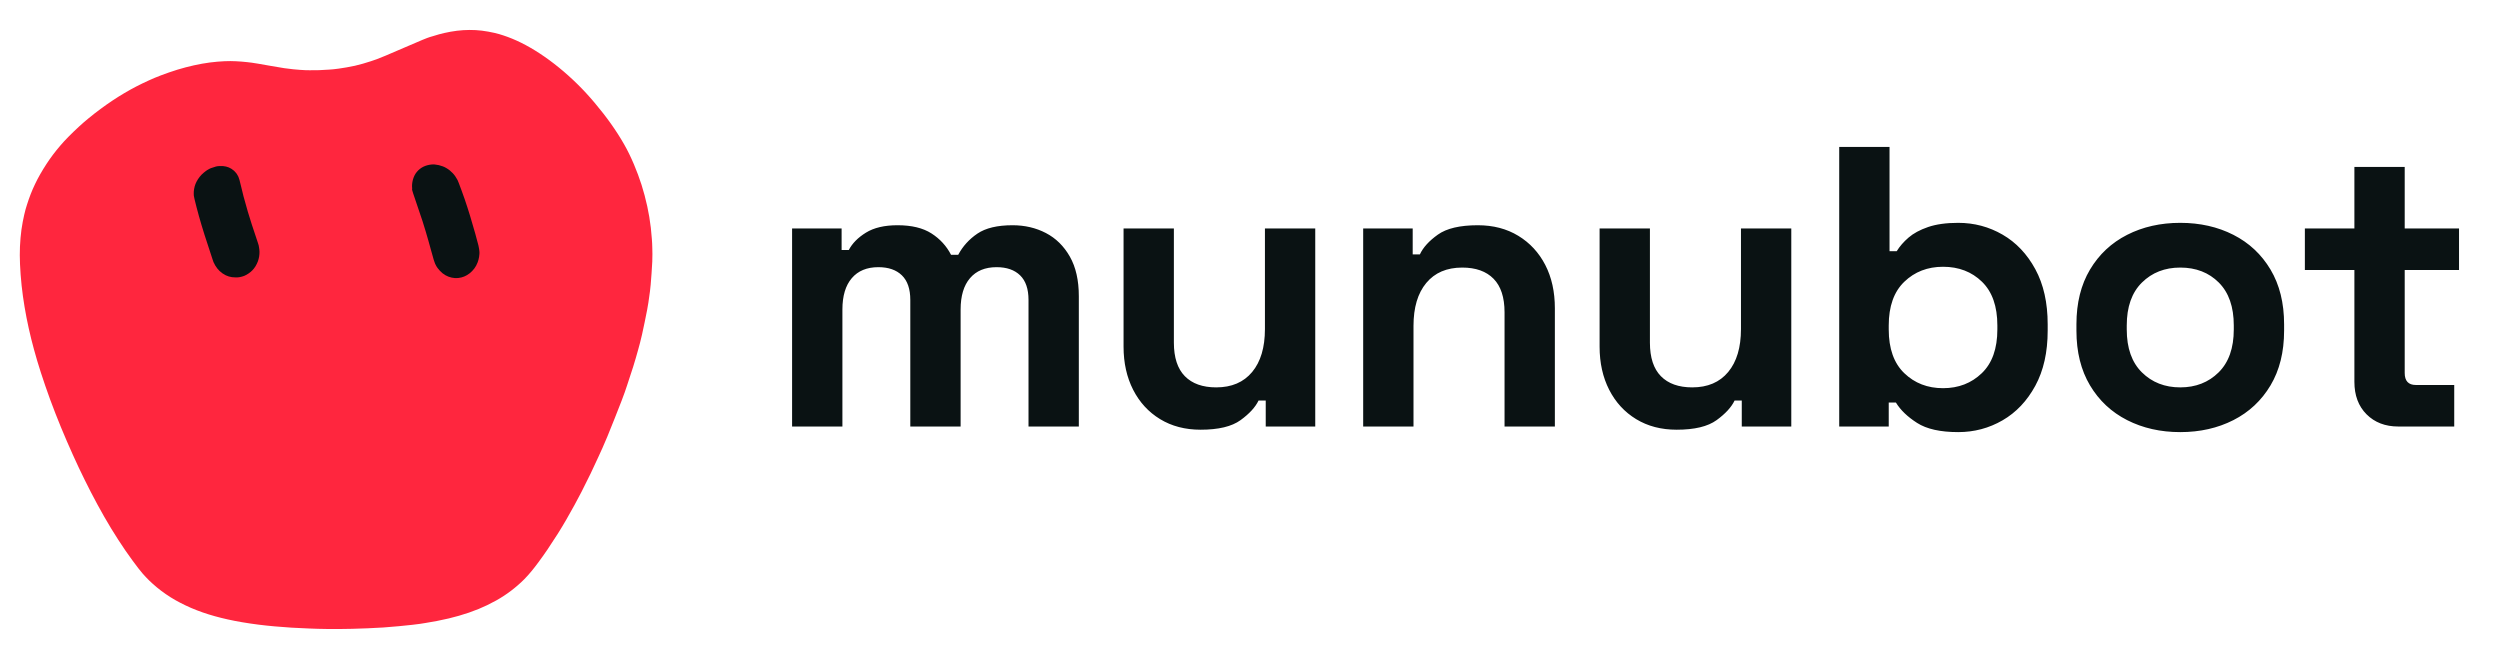
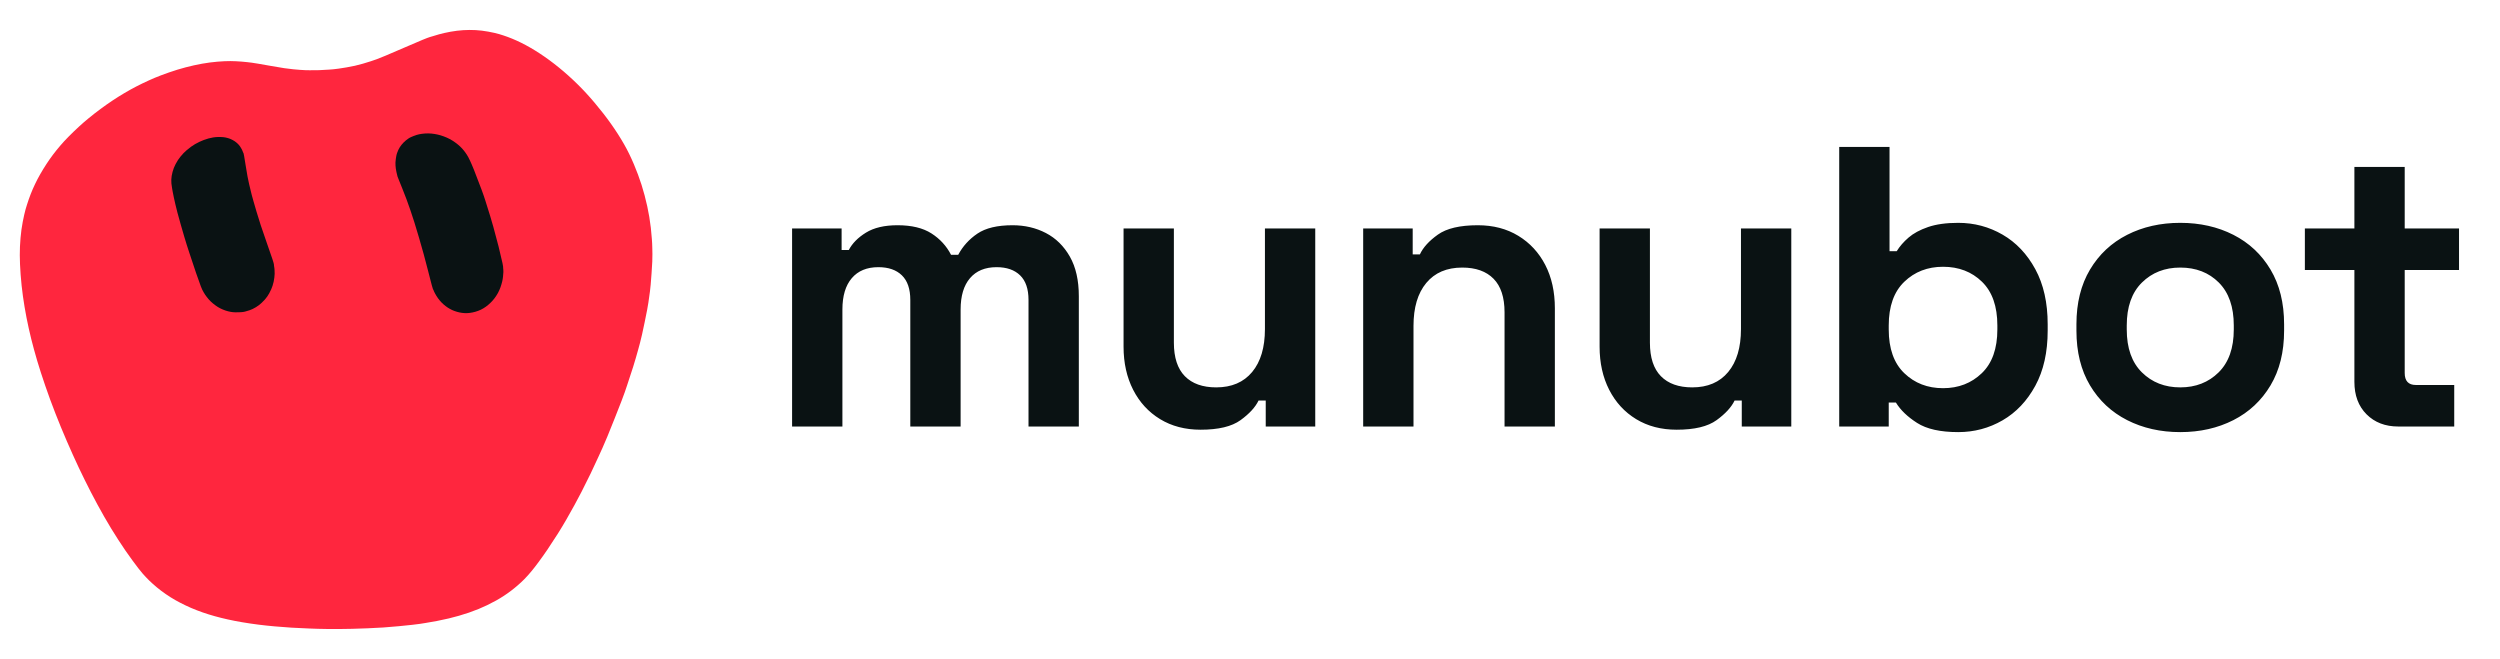
<svg xmlns="http://www.w3.org/2000/svg" viewBox="0 0 1252 330" width="1252" height="330" role="img" aria-label="munubot">
  <g transform="translate(-47.24 -58.93) scale(0.42122)">
    <path fill="#FF263E" d="M530.86 887.52C519.78 887.82 510.06 887.80 501.52 887.73C492.97 887.67 486.72 887.41 479.59 887.14C472.46 886.88 465.49 886.55 458.71 886.14C451.93 885.72 445.41 885.23 438.90 884.63C432.39 884.04 426.13 883.41 419.65 882.58C413.17 881.76 406.13 880.72 400.01 879.68C393.89 878.65 388.35 877.55 382.93 876.35C377.50 875.15 372.42 873.88 367.46 872.49C362.50 871.11 357.88 869.68 353.18 868.04C348.47 866.39 343.72 864.57 339.22 862.63C334.72 860.69 330.21 858.50 326.16 856.39C322.10 854.28 318.62 852.31 314.89 849.96C311.17 847.62 307.32 844.97 303.81 842.32C300.30 839.68 296.86 836.78 293.83 834.07C290.80 831.37 288.45 829.11 285.63 826.08C282.80 823.04 280.94 821.12 276.88 815.86C272.83 810.60 266.74 802.47 261.30 794.51C255.86 786.55 249.80 777.26 244.23 768.09C238.65 758.93 233.11 749.16 227.86 739.51C222.61 729.87 217.57 719.99 212.74 710.21C207.91 700.44 203.56 691.25 198.88 680.86C194.20 670.47 189.15 658.88 184.63 647.88C180.11 636.88 175.75 625.72 171.76 614.87C167.78 604.02 163.90 592.66 160.70 582.77C157.51 572.87 154.98 564.25 152.59 555.51C150.19 546.78 148.21 538.79 146.34 530.36C144.48 521.94 142.80 513.48 141.39 504.99C139.97 496.50 138.76 487.90 137.85 479.43C136.94 470.95 136.28 461.86 135.95 454.16C135.62 446.45 135.60 440.07 135.88 433.20C136.17 426.33 136.81 419.23 137.65 412.92C138.49 406.61 139.83 400.27 140.92 395.34C142.01 390.40 142.92 387.44 144.22 383.32C145.51 379.20 147.06 374.70 148.67 370.60C150.28 366.50 151.98 362.61 153.85 358.71C155.71 354.81 157.60 351.18 159.86 347.21C162.12 343.23 164.86 338.76 167.41 334.86C169.95 330.97 172.39 327.48 175.14 323.83C177.88 320.18 180.86 316.49 183.90 312.97C186.93 309.45 189.61 306.50 193.34 302.71C197.06 298.93 202.15 294.01 206.25 290.26C210.34 286.50 213.67 283.64 217.90 280.18C222.13 276.72 226.88 272.99 231.61 269.50C236.33 266.00 241.49 262.40 246.24 259.23C250.99 256.07 255.49 253.27 260.12 250.53C264.75 247.79 269.25 245.30 274.02 242.82C278.79 240.35 283.86 237.88 288.76 235.67C293.66 233.45 297.69 231.69 303.41 229.54C309.14 227.38 316.55 224.74 323.10 222.74C329.66 220.75 336.30 219.00 342.73 217.58C349.15 216.15 355.56 215.01 361.65 214.20C367.73 213.38 374.10 212.93 379.23 212.68C384.36 212.44 387.96 212.53 392.43 212.71C396.91 212.89 401.70 213.31 406.08 213.79C410.46 214.27 411.36 214.38 418.70 215.57C426.04 216.77 441.73 219.73 450.12 220.96C458.52 222.19 464.04 222.57 469.08 222.98C474.11 223.39 476.57 223.36 480.33 223.42C484.09 223.47 487.78 223.44 491.63 223.32C495.48 223.19 499.58 222.97 503.42 222.67C507.26 222.36 509.58 222.27 514.68 221.51C519.79 220.75 527.66 219.56 534.05 218.10C540.43 216.63 546.90 214.74 552.98 212.74C559.07 210.74 560.32 210.33 570.56 206.09C580.79 201.85 604.84 191.23 614.40 187.31C623.95 183.40 623.52 183.95 627.90 182.58C632.27 181.20 636.06 180.10 640.66 179.08C645.27 178.06 650.55 177.04 655.53 176.45C660.50 175.86 665.60 175.54 670.52 175.52C675.43 175.50 680.13 175.77 685.01 176.34C689.89 176.92 695.54 178.02 699.81 178.97C704.07 179.91 707.03 180.86 710.58 182.01C714.13 183.17 717.58 184.45 721.13 185.91C724.67 187.37 728.26 188.99 731.86 190.77C735.45 192.55 739.01 194.46 742.71 196.59C746.42 198.73 750.28 201.11 754.07 203.60C757.86 206.09 761.66 208.74 765.46 211.53C769.25 214.32 773.11 217.32 776.83 220.35C780.55 223.37 784.14 226.44 787.77 229.70C791.41 232.95 795.10 236.41 798.63 239.89C802.17 243.37 805.57 246.88 808.99 250.59C812.42 254.29 815.75 258.09 819.16 262.14C822.58 266.18 826.28 270.75 829.48 274.86C832.69 278.98 835.55 282.84 838.38 286.83C841.22 290.82 843.88 294.74 846.48 298.79C849.08 302.84 851.72 307.18 853.99 311.15C856.25 315.12 858.10 318.58 860.07 322.61C862.05 326.64 864.09 331.20 865.86 335.33C867.62 339.46 869.15 343.33 870.65 347.38C872.16 351.44 873.59 355.53 874.90 359.65C876.21 363.77 877.38 367.84 878.52 372.10C879.65 376.35 880.76 380.87 881.69 385.17C882.63 389.46 883.42 393.62 884.12 397.86C884.83 402.11 885.42 406.28 885.93 410.64C886.43 414.99 886.87 419.94 887.16 423.99C887.46 428.03 887.61 430.43 887.69 434.92C887.78 439.41 887.98 443.70 887.66 450.90C887.35 458.11 886.39 471.16 885.78 478.17C885.17 485.18 884.68 487.95 883.98 492.95C883.28 497.95 883.00 500.67 881.58 508.15C880.15 515.64 877.24 529.86 875.43 537.87C873.62 545.88 872.46 549.89 870.72 556.22C868.98 562.55 867.15 568.86 864.98 575.85C862.81 582.83 859.99 591.38 857.68 598.15C855.37 604.93 855.06 606.33 851.14 616.49C847.22 626.66 838.75 648.08 834.17 659.15C829.60 670.22 827.00 675.62 823.70 682.89C820.41 690.17 817.78 695.83 814.41 702.80C811.04 709.77 806.67 718.49 803.49 724.72C800.30 730.94 798.29 734.68 795.29 740.15C792.30 745.63 788.82 751.88 785.52 757.56C782.22 763.24 779.20 768.32 775.48 774.24C771.76 780.15 767.02 787.40 763.19 793.05C759.36 798.69 755.72 803.76 752.51 808.11C749.31 812.46 746.77 815.75 743.96 819.13C741.15 822.52 738.37 825.61 735.65 828.40C732.93 831.19 730.32 833.53 727.63 835.87C724.94 838.22 722.29 840.36 719.51 842.46C716.73 844.56 713.86 846.57 710.94 848.48C708.02 850.38 705.24 852.07 701.97 853.90C698.71 855.72 694.78 857.74 691.33 859.41C687.89 861.07 684.92 862.40 681.31 863.88C677.69 865.35 673.56 866.92 669.63 868.28C665.71 869.63 661.73 870.86 657.74 872.01C653.74 873.16 650.05 874.15 645.69 875.18C641.33 876.22 636.21 877.31 631.58 878.21C626.94 879.11 622.78 879.83 617.88 880.60C612.97 881.36 610.45 881.90 602.15 882.79C593.84 883.68 579.91 885.14 568.03 885.93C556.15 886.72 541.95 887.22 530.86 887.52Z" />
-     <path fill="#0A1213" d="M656.98 470.44C655.67 470.57 654.34 470.61 653.02 470.53C651.71 470.45 650.38 470.24 649.09 469.95C647.80 469.66 646.52 469.28 645.28 468.81C644.05 468.33 642.84 467.75 641.69 467.10C640.54 466.44 639.50 465.75 638.40 464.87C637.31 463.99 636.10 462.83 635.13 461.81C634.16 460.79 633.35 459.83 632.57 458.76C631.79 457.69 631.25 457.03 630.46 455.39C629.68 453.74 629.35 453.77 627.86 448.92C626.38 444.07 623.77 433.97 621.54 426.29C619.32 418.61 617.54 412.27 614.50 402.83C611.46 393.40 605.37 376.19 603.31 369.68C601.26 363.18 602.39 365.62 602.19 363.82C601.99 362.02 601.97 360.59 602.12 358.87C602.27 357.15 602.58 355.24 603.07 353.49C603.56 351.74 604.26 349.93 605.04 348.39C605.83 346.85 606.72 345.52 607.76 344.25C608.81 342.98 610.03 341.80 611.32 340.78C612.61 339.76 614.03 338.86 615.50 338.13C616.98 337.39 618.57 336.83 620.16 336.39C621.75 335.96 623.57 335.66 625.05 335.50C626.53 335.35 627.54 335.34 629.02 335.46C630.50 335.59 632.32 335.87 633.93 336.25C635.55 336.63 637.23 337.15 638.69 337.72C640.16 338.29 641.36 338.88 642.72 339.67C644.08 340.46 645.55 341.43 646.85 342.46C648.14 343.50 649.41 344.71 650.49 345.86C651.57 347.00 652.50 348.19 653.32 349.34C654.14 350.48 654.71 351.41 655.41 352.73C656.11 354.05 655.99 353.30 657.51 357.26C659.03 361.22 662.30 369.96 664.55 376.50C666.80 383.04 668.91 389.63 671.01 396.48C673.12 403.32 675.53 411.73 677.18 417.59C678.83 423.44 680.12 428.11 680.93 431.59C681.75 435.07 681.89 436.74 682.09 438.47C682.29 440.19 682.18 440.79 682.13 441.95C682.07 443.11 681.93 444.27 681.74 445.41C681.55 446.56 681.30 447.70 681.00 448.82C680.69 449.94 680.37 450.98 679.91 452.13C679.46 453.29 678.89 454.59 678.25 455.75C677.62 456.92 676.90 458.04 676.11 459.10C675.32 460.17 674.44 461.18 673.52 462.13C672.60 463.08 671.61 463.99 670.58 464.81C669.54 465.63 668.35 466.42 667.29 467.05C666.22 467.69 665.24 468.17 664.17 468.61C663.11 469.06 662.08 469.41 660.88 469.72C659.68 470.02 658.29 470.30 656.98 470.44Z" />
-     <path fill="#0A1213" d="M396.83 469.45C395.18 469.74 393.97 469.71 392.50 469.72C391.04 469.72 389.43 469.65 388.04 469.46C386.65 469.27 385.43 468.98 384.16 468.60C382.90 468.21 381.72 467.78 380.46 467.16C379.20 466.54 377.83 465.73 376.61 464.87C375.39 464.02 374.17 463.00 373.15 462.04C372.13 461.07 371.35 460.19 370.49 459.08C369.62 457.97 368.64 456.52 367.96 455.38C367.28 454.25 366.89 453.41 366.39 452.27C365.89 451.13 366.80 454.08 364.95 448.55C363.11 443.02 358.02 427.67 355.32 419.09C352.62 410.51 350.71 404.12 348.73 397.06C346.75 390.00 344.49 381.20 343.45 376.74C342.41 372.29 342.57 372.40 342.49 370.34C342.41 368.29 342.62 366.36 342.97 364.41C343.31 362.47 343.80 360.58 344.56 358.67C345.33 356.75 346.33 354.80 347.55 352.93C348.77 351.07 350.34 349.08 351.89 347.48C353.43 345.87 355.52 344.31 356.83 343.29C358.14 342.28 358.76 341.99 359.77 341.41C360.78 340.83 361.33 340.43 362.88 339.84C364.42 339.24 367.35 338.27 369.03 337.85C370.72 337.44 371.57 337.42 372.98 337.35C374.38 337.27 376.14 337.29 377.46 337.38C378.77 337.48 379.76 337.65 380.89 337.92C382.01 338.19 383.12 338.55 384.19 338.99C385.25 339.44 386.24 339.92 387.28 340.58C388.32 341.24 389.53 342.14 390.45 342.96C391.37 343.79 392.09 344.61 392.79 345.52C393.50 346.43 394.00 347.02 394.69 348.43C395.38 349.83 395.75 349.80 396.91 353.96C398.08 358.11 400.03 367.09 401.68 373.37C403.33 379.65 405.20 386.14 406.82 391.66C408.45 397.17 409.44 400.35 411.41 406.46C413.39 412.56 417.23 423.84 418.66 428.28C420.08 432.72 419.63 431.31 419.96 433.10C420.30 434.89 420.62 437.05 420.67 439.03C420.71 441.01 420.56 443.02 420.23 444.98C419.90 446.93 419.44 448.82 418.71 450.75C417.98 452.68 416.95 454.81 415.87 456.56C414.78 458.31 413.59 459.85 412.21 461.27C410.84 462.69 409.26 463.97 407.62 465.08C405.99 466.19 404.20 467.21 402.40 467.94C400.60 468.67 398.47 469.15 396.83 469.45Z" />
+     <path fill="#0A1213" d="M670.44 511.96C668.32 512.22 666.49 512.26 664.52 512.16C662.54 512.07 660.62 511.83 658.59 511.40C656.56 510.98 654.30 510.33 652.36 509.61C650.42 508.89 648.68 508.06 646.94 507.09C645.21 506.13 643.58 505.07 641.94 503.81C640.30 502.55 638.60 501.06 637.10 499.52C635.60 497.97 634.21 496.29 632.94 494.55C631.67 492.81 630.42 490.72 629.50 489.05C628.58 487.38 628.08 486.22 627.41 484.52C626.74 482.82 627.39 485.93 625.47 478.85C623.55 471.78 619.35 454.53 615.90 442.09C612.46 429.64 608.21 415.08 604.80 404.19C601.38 393.31 598.55 385.28 595.43 376.75C592.30 368.23 587.88 357.79 586.05 353.05C584.21 348.32 584.96 350.42 584.42 348.33C583.87 346.24 583.12 343.07 582.78 340.53C582.43 337.98 582.24 335.63 582.33 333.07C582.43 330.51 583.00 327.13 583.35 325.17C583.70 323.21 584.04 322.51 584.44 321.34C584.84 320.16 585.25 319.15 585.75 318.11C586.25 317.06 586.81 316.03 587.42 315.05C588.03 314.06 588.71 313.11 589.43 312.20C590.15 311.29 590.87 310.47 591.74 309.58C592.61 308.70 593.70 307.67 594.66 306.87C595.61 306.07 596.49 305.43 597.46 304.80C598.43 304.16 598.81 303.80 600.48 303.05C602.14 302.31 605.23 301.02 607.45 300.34C609.66 299.67 611.48 299.31 613.78 299.00C616.08 298.70 618.74 298.49 621.22 298.52C623.70 298.54 626.20 298.78 628.66 299.16C631.11 299.54 633.49 300.07 635.96 300.80C638.42 301.54 641.10 302.51 643.45 303.56C645.80 304.60 647.88 305.71 650.06 307.07C652.24 308.43 654.62 310.15 656.54 311.73C658.47 313.30 660.09 314.88 661.61 316.52C663.14 318.17 664.46 319.90 665.67 321.59C666.88 323.27 667.95 325.07 668.85 326.66C669.75 328.25 669.91 328.55 671.07 331.13C672.22 333.72 673.51 336.43 675.79 342.16C678.07 347.89 682.50 359.49 684.73 365.50C686.95 371.52 687.42 372.95 689.15 378.25C690.88 383.56 693.51 392.07 695.11 397.34C696.71 402.60 697.11 403.87 698.74 409.81C700.38 415.76 703.10 425.81 704.92 433.00C706.73 440.19 708.70 448.72 709.61 452.95C710.51 457.18 710.18 456.65 710.35 458.38C710.52 460.12 710.66 461.61 710.63 463.35C710.61 465.09 710.42 467.00 710.20 468.81C709.98 470.63 709.81 472.13 709.31 474.23C708.81 476.33 708.07 479.08 707.21 481.41C706.35 483.75 705.39 485.99 704.16 488.25C702.92 490.50 701.30 492.95 699.79 494.92C698.28 496.90 696.78 498.49 695.10 500.10C693.43 501.71 691.65 503.25 689.76 504.59C687.87 505.93 685.85 507.15 683.76 508.15C681.67 509.15 679.44 509.96 677.23 510.59C675.01 511.23 672.56 511.70 670.44 511.96Z" />
+     <path fill="#0A1213" d="M399.80 510.98C397.80 511.15 394.22 511.27 392.01 511.22C389.81 511.17 388.52 511.06 386.56 510.71C384.61 510.36 382.40 509.83 380.28 509.12C378.16 508.40 375.83 507.44 373.84 506.42C371.85 505.40 370.22 504.36 368.34 502.99C366.46 501.63 364.30 499.89 362.58 498.22C360.85 496.55 359.39 494.81 357.98 492.97C356.57 491.12 355.28 489.25 354.11 487.15C352.94 485.06 352.42 484.17 350.94 480.38C349.46 476.58 347.55 471.15 345.23 464.37C342.90 457.59 339.34 446.92 337.00 439.71C334.65 432.50 333.48 428.94 331.17 421.11C328.86 413.28 325.19 400.54 323.12 392.73C321.05 384.93 319.82 379.13 318.75 374.25C317.68 369.37 317.17 366.15 316.70 363.45C316.23 360.74 316.09 359.66 315.94 358.01C315.79 356.36 315.77 355.02 315.82 353.53C315.87 352.04 316.00 350.62 316.26 349.07C316.51 347.51 316.89 345.80 317.33 344.20C317.76 342.59 318.27 341.00 318.88 339.46C319.49 337.91 320.16 336.47 320.97 334.92C321.78 333.38 322.78 331.64 323.74 330.18C324.69 328.72 325.60 327.52 326.69 326.16C327.79 324.80 329.10 323.29 330.31 322.03C331.52 320.77 332.43 319.91 333.95 318.62C335.47 317.33 337.75 315.51 339.43 314.28C341.11 313.06 342.38 312.25 344.03 311.28C345.68 310.32 347.61 309.32 349.34 308.50C351.07 307.68 352.61 307.02 354.40 306.36C356.19 305.69 358.25 305.01 360.10 304.50C361.94 304.00 363.66 303.62 365.46 303.34C367.26 303.05 368.93 302.86 370.92 302.80C372.90 302.73 375.50 302.77 377.40 302.95C379.29 303.12 380.77 303.46 382.29 303.85C383.81 304.24 385.09 304.67 386.53 305.30C387.96 305.94 389.59 306.81 390.91 307.66C392.22 308.52 393.35 309.40 394.43 310.42C395.51 311.44 396.46 312.50 397.38 313.77C398.29 315.04 399.27 316.80 399.92 318.05C400.56 319.30 400.84 320.09 401.25 321.27C401.65 322.45 401.49 320.36 402.35 325.10C403.22 329.84 405.15 342.95 406.43 349.73C407.71 356.52 408.86 360.97 410.03 365.83C411.20 370.69 411.44 371.93 413.45 378.89C415.47 385.85 418.37 396.12 422.12 407.60C425.87 419.08 433.32 439.70 435.96 447.77C438.60 455.84 437.53 453.81 437.96 456.01C438.40 458.21 438.45 459.39 438.57 460.96C438.69 462.53 438.73 463.95 438.69 465.45C438.65 466.94 438.53 468.35 438.33 469.92C438.13 471.48 437.87 473.21 437.51 474.84C437.16 476.46 436.69 478.15 436.20 479.65C435.72 481.15 435.27 482.33 434.60 483.85C433.93 485.37 432.96 487.31 432.16 488.76C431.35 490.22 430.64 491.35 429.78 492.57C428.92 493.79 428.10 494.85 427.00 496.10C425.89 497.34 424.30 498.94 423.16 500.02C422.02 501.11 421.25 501.77 420.13 502.62C419.01 503.47 417.70 504.37 416.42 505.14C415.14 505.92 413.75 506.68 412.47 507.28C411.20 507.89 410.19 508.29 408.78 508.78C407.37 509.27 405.51 509.85 404.02 510.21C402.52 510.58 401.80 510.82 399.80 510.98Z" />
  </g>
  <path fill="#0A1213" d="M396.678 213.6V114.4H421.478V125.2H425.078Q427.678 120.2 433.678 116.5Q439.678 112.8 449.478 112.8Q460.078 112.8 466.478 116.9Q472.878 121 476.278 127.6H479.878Q483.278 121.2 489.478 117Q495.678 112.8 507.078 112.8Q516.278 112.8 523.778 116.7Q531.278 120.6 535.778 128.5Q540.278 136.4 540.278 148.4V213.6H515.078V150.2Q515.078 142.0 510.878 137.9Q506.678 133.8 499.078 133.8Q490.478 133.8 485.778 139.3Q481.078 144.8 481.078 155.0V213.6H455.878V150.2Q455.878 142.0 451.678 137.9Q447.478 133.8 439.878 133.8Q431.278 133.8 426.578 139.3Q421.878 144.8 421.878 155.0V213.6Z M601.278 215.2Q589.678 215.2 580.978 209.9Q572.278 204.6 567.478 195.2Q562.678 185.8 562.678 173.6V114.4H587.878V171.6Q587.878 182.8 593.378 188.4Q598.878 194.0 609.078 194.0Q620.678 194.0 627.078 186.3Q633.478 178.6 633.478 164.8V114.4H658.678V213.6H633.878V200.6H630.278Q627.878 205.6 621.278 210.4Q614.678 215.2 601.278 215.2Z M682.678 213.6V114.4H707.478V127.4H711.078Q713.478 122.2 720.078 117.5Q726.678 112.8 740.078 112.8Q751.678 112.8 760.378 118.1Q769.078 123.4 773.878 132.7Q778.678 142.0 778.678 154.4V213.6H753.478V156.4Q753.478 145.2 747.978 139.6Q742.478 134.0 732.278 134.0Q720.678 134.0 714.278 141.7Q707.878 149.4 707.878 163.2V213.6Z M839.678 215.2Q828.078 215.2 819.378 209.9Q810.678 204.6 805.878 195.2Q801.078 185.8 801.078 173.6V114.4H826.278V171.6Q826.278 182.8 831.778 188.4Q837.278 194.0 847.478 194.0Q859.078 194.0 865.478 186.3Q871.878 178.6 871.878 164.8V114.4H897.078V213.6H872.278V200.6H868.678Q866.278 205.6 859.678 210.4Q853.078 215.2 839.678 215.2Z M980.678 216.4Q967.278 216.4 960.078 211.8Q952.878 207.2 949.478 201.6H945.878V213.6H921.078V73.6H946.278V125.8H949.878Q952.078 122.2 955.778 119Q959.478 115.8 965.578 113.7Q971.678 111.6 980.678 111.6Q992.678 111.6 1002.878 117.5Q1013.078 123.4 1019.278 134.8Q1025.478 146.2 1025.478 162.4V165.6Q1025.478 181.8 1019.278 193.2Q1013.078 204.6 1002.878 210.5Q992.678 216.4 980.678 216.4ZM973.078 194.4Q984.678 194.4 992.478 186.9Q1000.278 179.4 1000.278 165.0V163.0Q1000.278 148.6 992.578 141.1Q984.878 133.6 973.078 133.6Q961.478 133.6 953.678 141.1Q945.878 148.6 945.878 163.0V165.0Q945.878 179.4 953.678 186.9Q961.478 194.4 973.078 194.4Z M1091.878 216.4Q1077.078 216.4 1065.278 210.4Q1053.478 204.4 1046.678 193.0Q1039.878 181.6 1039.878 165.6V162.4Q1039.878 146.4 1046.678 135.0Q1053.478 123.6 1065.278 117.6Q1077.078 111.6 1091.878 111.6Q1106.678 111.6 1118.478 117.6Q1130.278 123.6 1137.078 135.0Q1143.878 146.4 1143.878 162.4V165.6Q1143.878 181.6 1137.078 193.0Q1130.278 204.4 1118.478 210.4Q1106.678 216.4 1091.878 216.4ZM1091.878 194.0Q1103.478 194.0 1111.078 186.5Q1118.678 179.0 1118.678 165.0V163.0Q1118.678 149.0 1111.178 141.5Q1103.678 134.0 1091.878 134.0Q1080.278 134.0 1072.678 141.5Q1065.078 149.0 1065.078 163.0V165.0Q1065.078 179.0 1072.678 186.5Q1080.278 194.0 1091.878 194.0Z M1201.078 213.6Q1191.278 213.6 1185.178 207.5Q1179.078 201.4 1179.078 191.2V135.2H1154.278V114.4H1179.078V83.6H1204.278V114.4H1231.478V135.2H1204.278V186.8Q1204.278 192.8 1209.878 192.8H1229.078V213.6Z" />
</svg>
